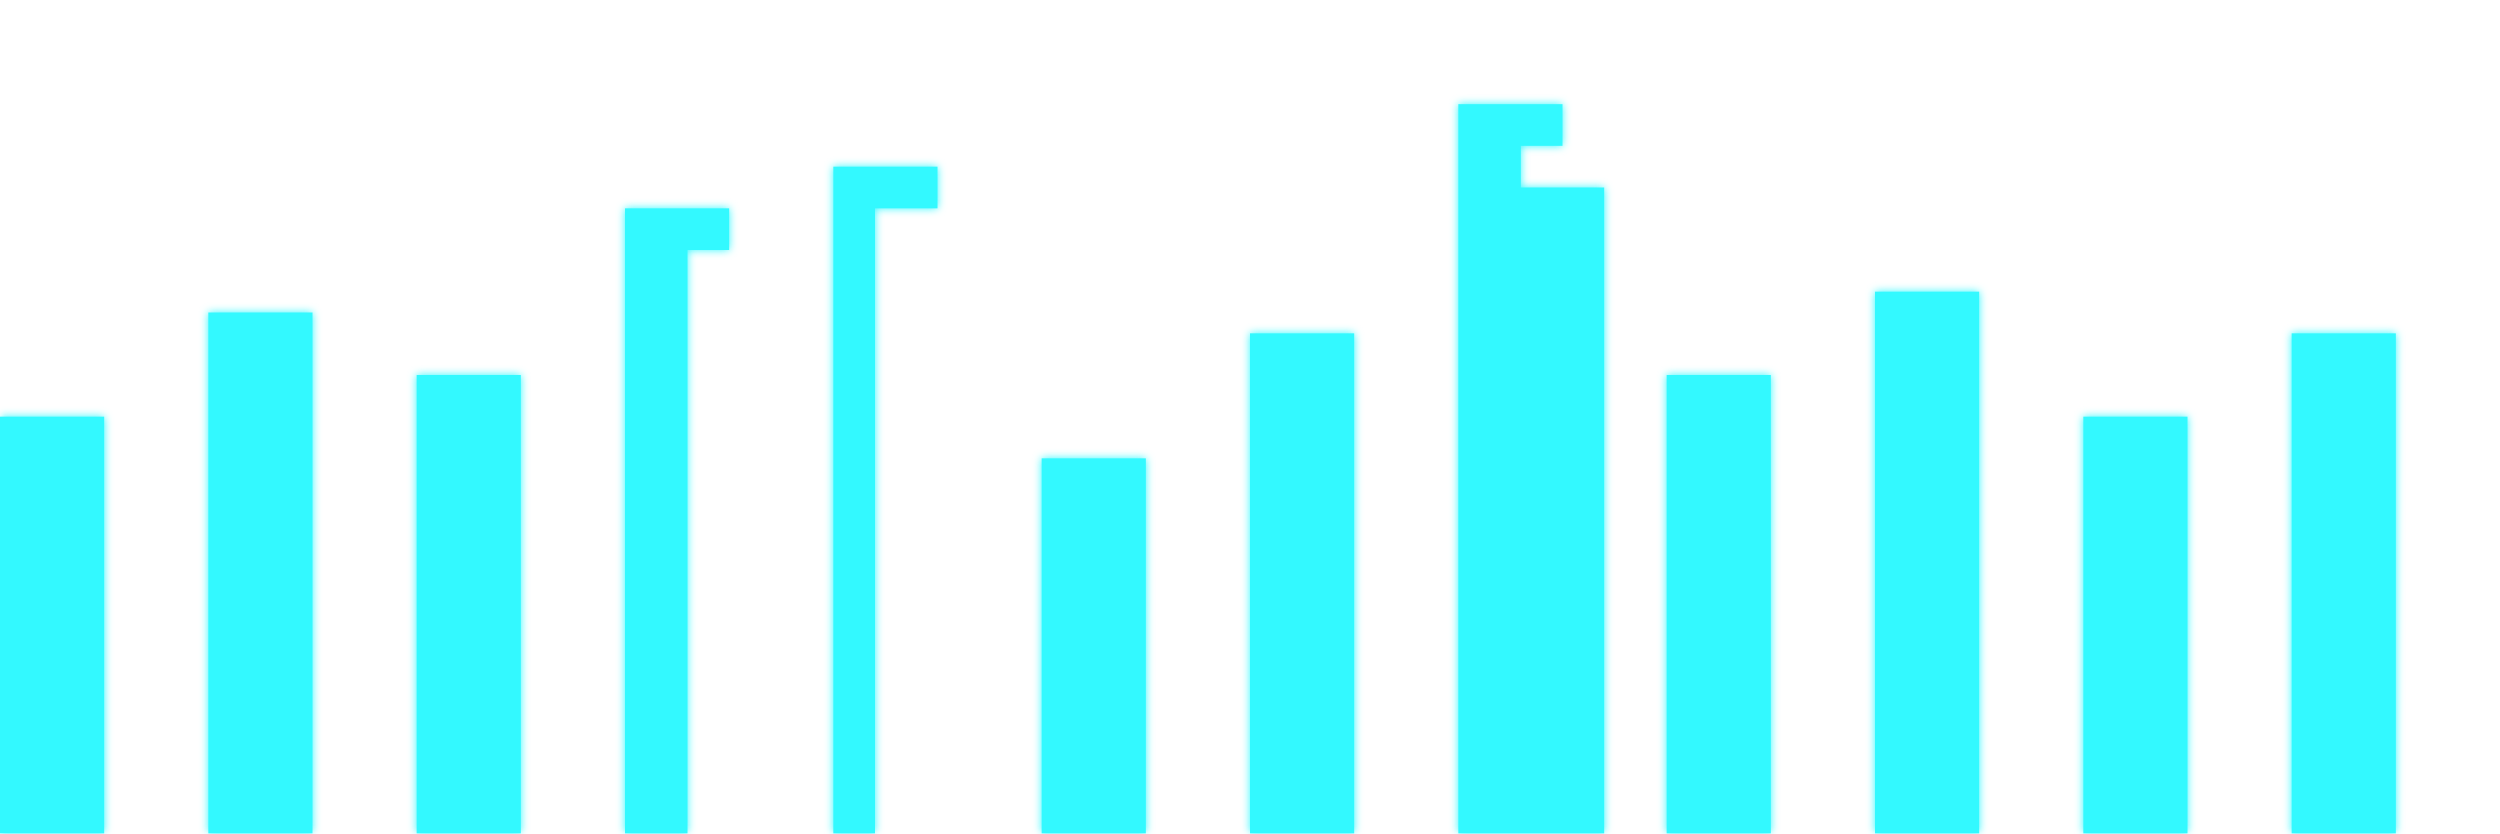
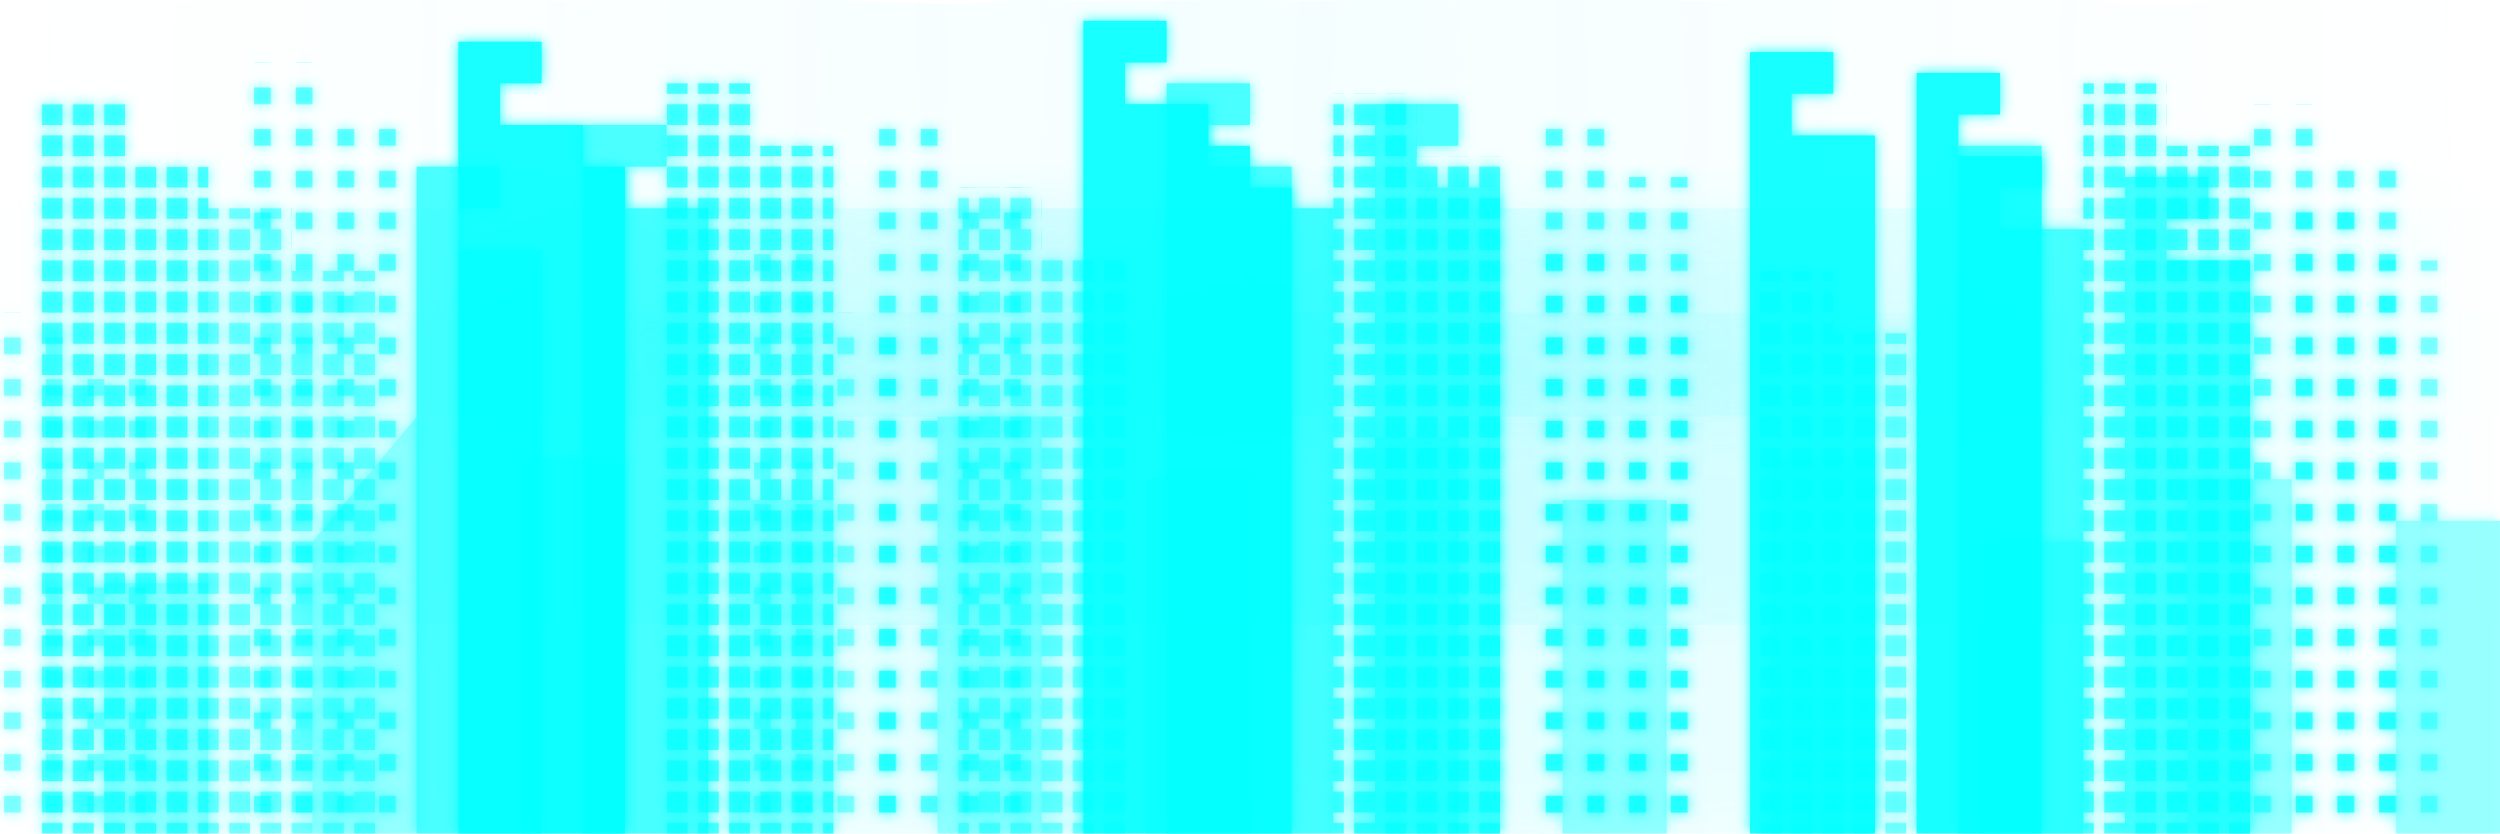
<svg xmlns="http://www.w3.org/2000/svg" width="1200" height="400" viewBox="0 0 1200 400">
  <defs>
    <filter id="neon-glow" x="-20%" y="-20%" width="140%" height="140%">
-       <feGaussianBlur stdDeviation="2" result="blur" />
+       <feGaussianBlur stdDeviation="3" result="blur" />
+       <feComposite in="SourceGraphic" in2="blur" operator="over" />
+       <feColorMatrix type="matrix" values="1 0 0 0 0  0 1 0 0 0.97  0 0 1 0 1  0 0 0 1 0" />
+     </filter>
+     <pattern id="window-pattern-1" width="20" height="20" patternUnits="userSpaceOnUse">
+       <rect x="2" y="2" width="8" height="8" fill="#00f7ff" opacity="0.6" />
+     </pattern>
+     <pattern id="window-pattern-2" width="30" height="30" patternUnits="userSpaceOnUse">
+       <rect x="5" y="5" width="10" height="10" fill="#00f7ff" opacity="0.7" />
+       <rect x="20" y="5" width="10" height="10" fill="#00f7ff" opacity="0.7" />
+       <rect x="5" y="20" width="10" height="10" fill="#00f7ff" opacity="0.7" />
+       <rect x="20" y="20" width="10" height="10" fill="#00f7ff" opacity="0.7" />
+     </pattern>
+     <linearGradient id="fog-gradient-1" x1="0%" y1="0%" x2="100%" y2="0%">
+       <stop offset="0%" stop-color="#00f7ff" stop-opacity="0">
+         <animate attributeName="offset" values="0;1;0" dur="30s" repeatCount="indefinite" />
+       </stop>
+       <stop offset="50%" stop-color="#00f7ff" stop-opacity="0.15">
+         <animate attributeName="offset" values="0.5;1.5;0.5" dur="30s" repeatCount="indefinite" />
+       </stop>
+       <stop offset="100%" stop-color="#00f7ff" stop-opacity="0">
+         <animate attributeName="offset" values="1;2;1" dur="30s" repeatCount="indefinite" />
+       </stop>
+     </linearGradient>
+     <linearGradient id="fog-gradient-2" x1="0%" y1="0%" x2="100%" y2="0%">
+       <stop offset="0%" stop-color="#00f7ff" stop-opacity="0">
+         <animate attributeName="offset" values="0;1;0" dur="45s" repeatCount="indefinite" />
+       </stop>
+       <stop offset="50%" stop-color="#00f7ff" stop-opacity="0.2">
+         <animate attributeName="offset" values="0.5;1.5;0.5" dur="45s" repeatCount="indefinite" />
+       </stop>
+       <stop offset="100%" stop-color="#00f7ff" stop-opacity="0">
+         <animate attributeName="offset" values="1;2;1" dur="45s" repeatCount="indefinite" />
+       </stop>
+     </linearGradient>
+     <linearGradient id="fog-gradient-3" x1="0%" y1="0%" x2="100%" y2="0%">
+       <stop offset="0%" stop-color="#00f7ff" stop-opacity="0">
+         <animate attributeName="offset" values="0;1;0" dur="60s" repeatCount="indefinite" />
+       </stop>
+       <stop offset="50%" stop-color="#00f7ff" stop-opacity="0.25">
+         <animate attributeName="offset" values="0.5;1.5;0.5" dur="60s" repeatCount="indefinite" />
+       </stop>
+       <stop offset="100%" stop-color="#00f7ff" stop-opacity="0">
+         <animate attributeName="offset" values="1;2;1" dur="60s" repeatCount="indefinite" />
+       </stop>
+     </linearGradient>
+     <filter id="fog-blur" x="-20%" y="-20%" width="140%" height="140%">
+       <feGaussianBlur stdDeviation="15" result="blur" />
      <feComposite in="SourceGraphic" in2="blur" operator="over" />
    </filter>
+     <filter id="fog-turbulence" x="-20%" y="-20%" width="140%" height="140%">
+       <feTurbulence type="fractalNoise" baseFrequency="0.01" numOctaves="2" result="turbulence">
+         <animate attributeName="baseFrequency" values="0.01;0.02;0.01" dur="30s" repeatCount="indefinite" />
+       </feTurbulence>
+       <feDisplacementMap in="SourceGraphic" in2="turbulence" scale="10" xChannelSelector="R" yChannelSelector="G" />
+     </filter>
  </defs>
-   <g filter="url(#neon-glow)" fill="#00f7ff" opacity="0.8">
-     <path d="M0,400 L0,200 L50,200 L50,400 Z" />
-     <path d="M100,400 L100,150 L150,150 L150,400 Z" />
-     <path d="M200,400 L200,180 L250,180 L250,400 Z" />
-     <path d="M300,400 L300,100 L350,100 L350,120 L330,120 L330,400 Z" />
-     <path d="M400,400 L400,80 L450,80 L450,100 L420,100 L420,400 Z" />
-     <path d="M500,400 L500,220 L550,220 L550,400 Z" />
-     <path d="M600,400 L600,160 L650,160 L650,400 Z" />
-     <path d="M700,400 L700,50 L750,50 L750,70 L730,70 L730,90 L770,90 L770,400 Z" />
-     <path d="M800,400 L800,180 L850,180 L850,400 Z" />
-     <path d="M900,400 L900,140 L950,140 L950,400 Z" />
-     <path d="M1000,400 L1000,200 L1050,200 L1050,400 Z" />
-     <path d="M1100,400 L1100,160 L1150,160 L1150,400 Z" />
+   <rect x="0" y="200" width="1200" height="200" fill="url(#fog-gradient-1)" filter="url(#fog-blur)" opacity="0.3">
+     <animate attributeName="opacity" values="0.3;0.4;0.3" dur="20s" repeatCount="indefinite" />
+   </rect>
+   <rect x="0" y="150" width="1200" height="150" fill="url(#fog-gradient-2)" filter="url(#fog-blur)" opacity="0.4">
+     <animate attributeName="opacity" values="0.4;0.5;0.4" dur="25s" repeatCount="indefinite" />
+   </rect>
+   <rect x="0" y="100" width="1200" height="100" fill="url(#fog-gradient-3)" filter="url(#fog-blur)" opacity="0.5">
+     <animate attributeName="opacity" values="0.5;0.6;0.5" dur="30s" repeatCount="indefinite" />
+   </rect>
+   <rect x="0" y="0" width="1200" height="400" fill="url(#fog-gradient-2)" filter="url(#fog-turbulence)" opacity="0.2">
+     <animate attributeName="opacity" values="0.2;0.3;0.2" dur="40s" repeatCount="indefinite" />
+   </rect>
+   <g filter="url(#neon-glow)" fill="#00f7ff" opacity="0.4">
+     <path d="M-50,400 L-50,250 L0,250 L0,400 Z" />
+     <path d="M50,400 L50,280 L100,280 L100,400 Z" />
+     <path d="M150,400 L150,260 L200,200 L200,400 Z" />
+     <path d="M250,400 L250,220 L300,220 L300,400 Z" />
+     <path d="M350,400 L350,240 L400,240 L400,400 Z" />
+     <path d="M450,400 L450,200 L500,200 L500,400 Z" />
+     <path d="M550,400 L550,230 L600,230 L600,400 Z" />
+     <path d="M650,400 L650,210 L700,210 L700,400 Z" />
+     <path d="M750,400 L750,240 L800,240 L800,400 Z" />
+     <path d="M850,400 L850,220 L900,220 L900,400 Z" />
+     <path d="M950,400 L950,260 L1000,260 L1000,400 Z" />
+     <path d="M1050,400 L1050,230 L1100,230 L1100,400 Z" />
+     <path d="M1150,400 L1150,250 L1200,250 L1200,400 Z" />
+   </g>
+   <g filter="url(#neon-glow)" fill="#00f7ff" opacity="0.7">
+     <path d="M0,400 L0,150 L40,150 L40,180 L80,180 L80,400 Z" fill="url(#window-pattern-1)" />
+     <path d="M100,400 L100,100 L140,100 L140,130 L180,130 L180,400 Z" fill="url(#window-pattern-2)" />
+     <path d="M200,400 L200,80 L240,80 L240,100 L220,100 L220,120 L260,120 L260,400 Z" />
+     <path d="M280,400 L280,60 L320,60 L320,80 L300,80 L300,100 L340,100 L340,400 Z" />
+     <path d="M360,400 L360,120 L400,120 L400,150 L440,150 L440,400 Z" fill="url(#window-pattern-1)" />
+     <path d="M460,400 L460,90 L500,90 L500,120 L540,120 L540,400 Z" fill="url(#window-pattern-2)" />
+     <path d="M560,400 L560,40 L600,40 L600,60 L580,60 L580,80 L620,80 L620,100 L640,100 L640,400 Z" />
+     <path d="M660,400 L660,50 L700,50 L700,70 L680,70 L680,90 L720,90 L720,400 Z" />
+     <path d="M740,400 L740,110 L780,110 L780,140 L820,140 L820,400 Z" fill="url(#window-pattern-1)" />
+     <path d="M840,400 L840,130 L880,130 L880,160 L920,160 L920,400 Z" fill="url(#window-pattern-2)" />
+     <path d="M940,400 L940,70 L980,70 L980,90 L960,90 L960,110 L1000,110 L1000,400 Z" />
+     <path d="M1020,400 L1020,85 L1060,85 L1060,105 L1040,105 L1040,125 L1080,125 L1080,400 Z" />
+     <path d="M1100,400 L1100,95 L1140,95 L1140,125 L1180,125 L1180,400 Z" fill="url(#window-pattern-1)" />
+   </g>
+   <g filter="url(#neon-glow)" fill="#00f7ff" opacity="0.9">
+     <path d="M20,400 L20,50 L60,50 L60,80 L100,80 L100,400 Z" fill="url(#window-pattern-2)" />
+     <path d="M120,400 L120,30 L160,30 L160,60 L200,60 L200,400 Z" fill="url(#window-pattern-1)" />
+     <path d="M220,400 L220,20 L260,20 L260,40 L240,40 L240,60 L280,60 L280,80 L300,80 L300,400 Z" />
+     <path d="M320,400 L320,40 L360,40 L360,70 L400,70 L400,400 Z" fill="url(#window-pattern-2)" />
+     <path d="M420,400 L420,60 L460,60 L460,90 L500,90 L500,400 Z" fill="url(#window-pattern-1)" />
+     <path d="M520,400 L520,10 L560,10 L560,30 L540,30 L540,50 L580,50 L580,70 L600,70 L600,90 L620,90 L620,400 Z" />
+     <path d="M640,400 L640,45 L680,45 L680,75 L720,75 L720,400 Z" fill="url(#window-pattern-2)" />
+     <path d="M740,400 L740,55 L780,55 L780,85 L820,85 L820,400 Z" fill="url(#window-pattern-1)" />
+     <path d="M840,400 L840,25 L880,25 L880,45 L860,45 L860,65 L900,65 L900,400 Z" />
+     <path d="M920,400 L920,35 L960,35 L960,55 L940,55 L940,75 L980,75 L980,400 Z" />
+     <path d="M1000,400 L1000,40 L1040,40 L1040,70 L1080,70 L1080,400 Z" fill="url(#window-pattern-2)" />
+     <path d="M1080,400 L1080,50 L1120,50 L1120,80 L1160,80 L1160,400 Z" fill="url(#window-pattern-1)" />
  </g>
</svg>
